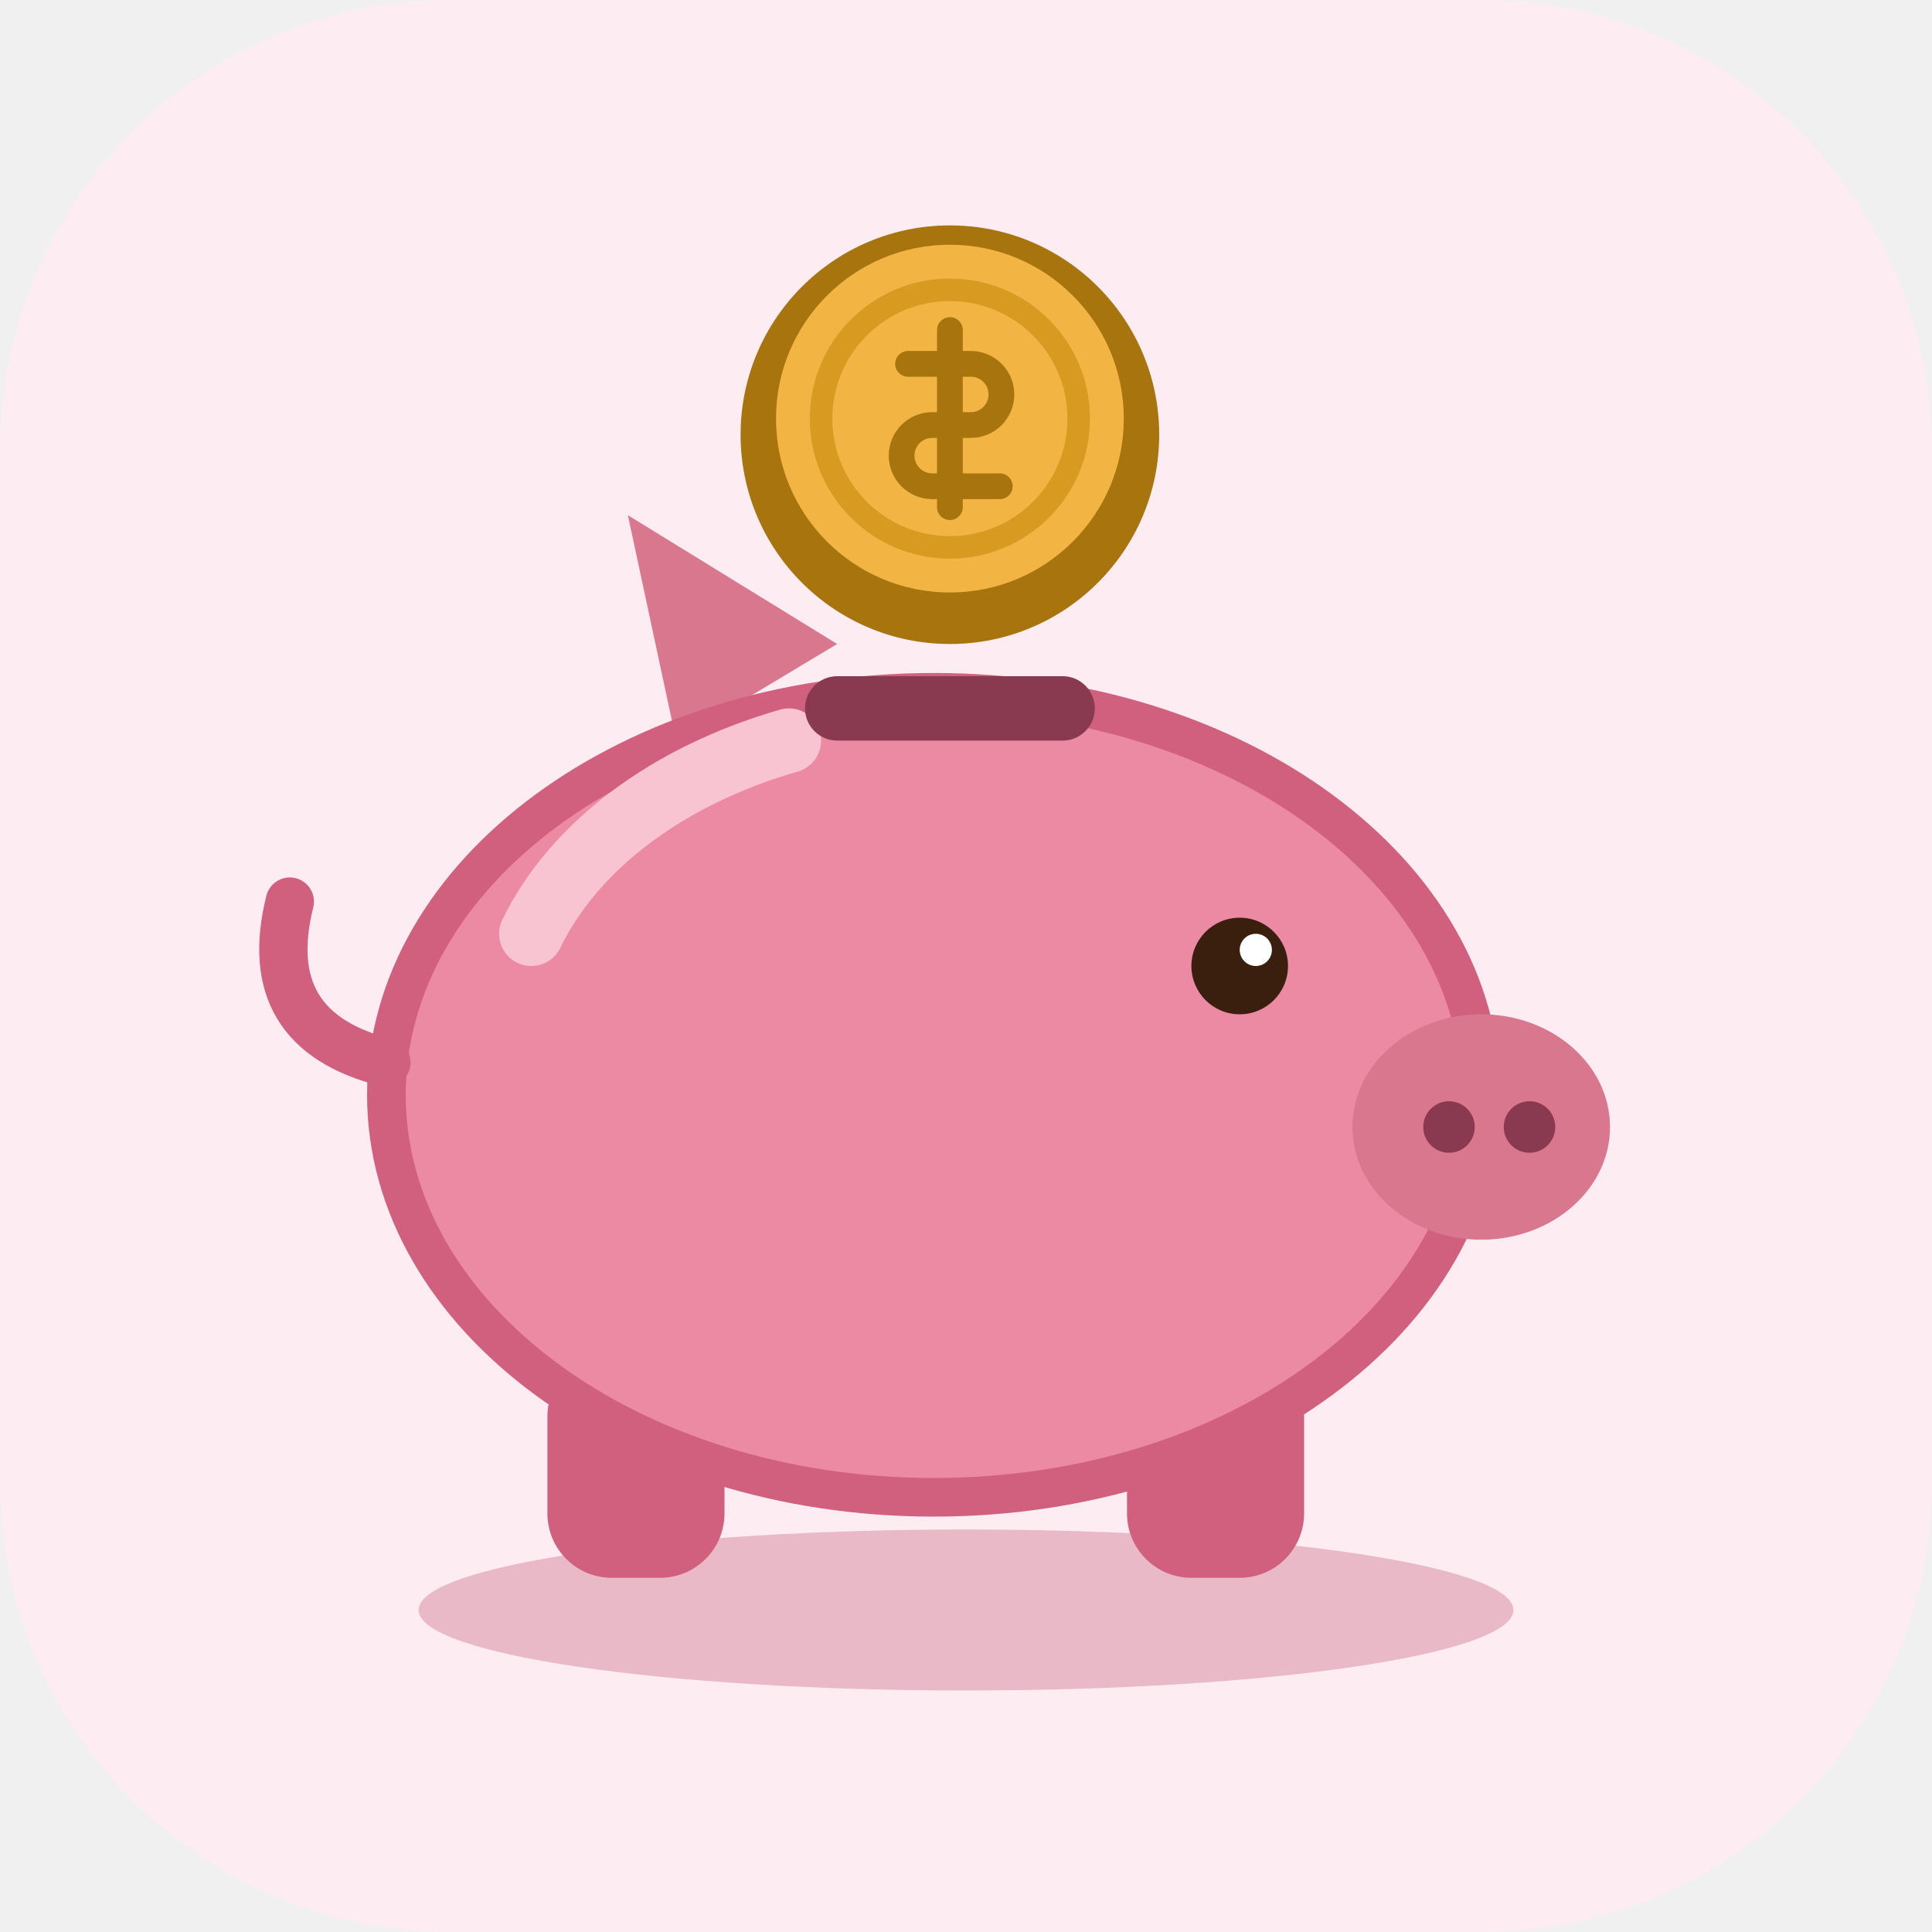
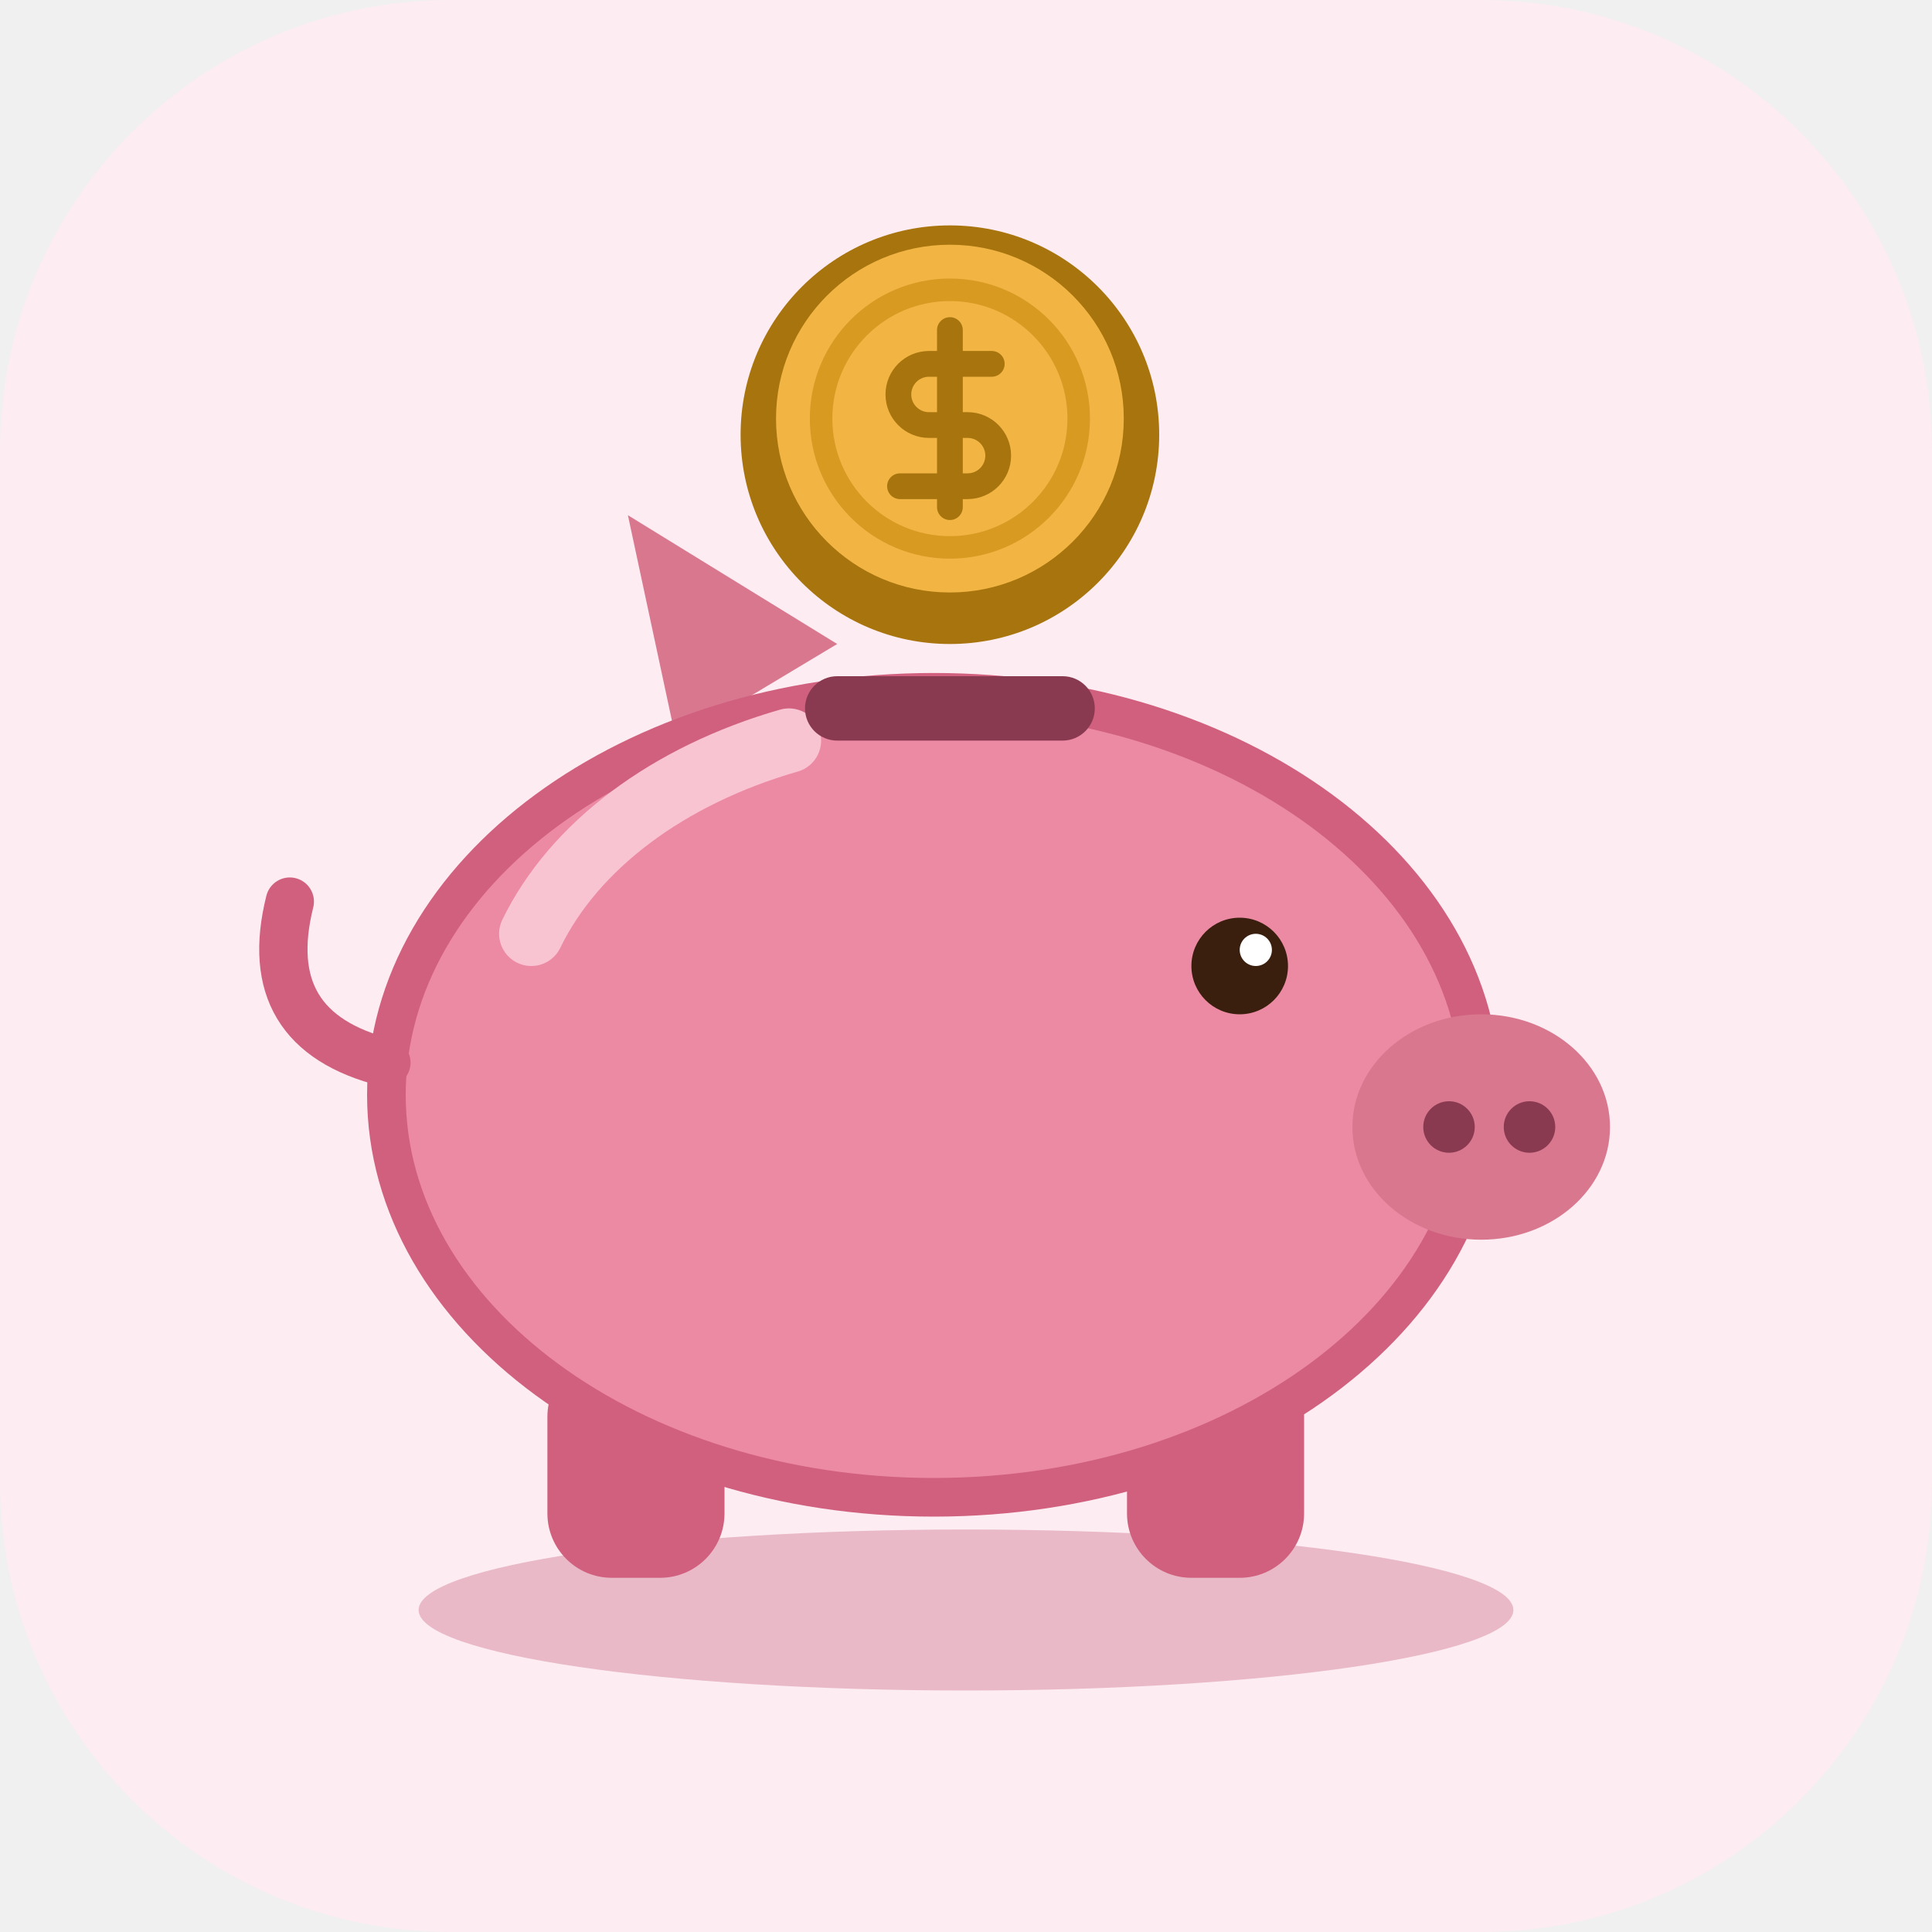
<svg xmlns="http://www.w3.org/2000/svg" viewBox="0 0 120 120" width="120" height="120">
  <rect width="120" height="120" rx="28" fill="#fdecf1" />
  <ellipse cx="60" cy="100" rx="34" ry="5" fill="#e9b9c7" />
  <rect x="34" y="84" width="11" height="14" rx="4" fill="#d0607e" />
  <rect x="70" y="84" width="11" height="14" rx="4" fill="#d0607e" />
  <path d="M42 46 l-3 -14 13 8z" fill="#d9778f" />
  <ellipse cx="58" cy="68" rx="34" ry="25" fill="#ec8aa3" />
  <ellipse cx="58" cy="68" rx="34" ry="25" fill="none" stroke="#d0607e" stroke-width="2.4" />
  <path d="M33 58 a28 20 0 0 1 16 -12" stroke="#f9c4d2" stroke-width="4" fill="none" stroke-linecap="round" />
  <ellipse cx="92" cy="70" rx="8" ry="7" fill="#d9778f" />
  <circle cx="90" cy="70" r="1.6" fill="#8a3a50" />
  <circle cx="95" cy="70" r="1.6" fill="#8a3a50" />
  <circle cx="77" cy="60" r="3" fill="#3a1f0e" />
  <circle cx="78" cy="59" r="1" fill="#fff" />
  <path d="M24 66 q-8 -2 -6 -10" stroke="#d0607e" stroke-width="3" fill="none" stroke-linecap="round" />
  <rect x="50" y="42" width="18" height="4" rx="2" fill="#8a3a50" />
  <circle cx="59" cy="27" r="13" fill="#a8740e" />
  <circle cx="59" cy="26" r="10.8" fill="#f2b544" />
  <circle cx="59" cy="26" r="8" fill="none" stroke="#d99a22" stroke-width="1.4" />
-   <path d="M59 20.5v11M56.4 22.6h3.9a1.9 1.9 0 0 1 0 3.8h-2.4a1.9 1.9 0 0 0 0 3.8h4.2" stroke="#a8740e" stroke-width="1.6" fill="none" stroke-linecap="round" />
+   <path d="M59 20.5v11M61.6 22.6h-3.9a1.9 1.9 0 0 0 0 3.8h2.4a1.9 1.9 0 0 1 0 3.8h-4.2" stroke="#a8740e" stroke-width="1.6" fill="none" stroke-linecap="round" />
</svg>
